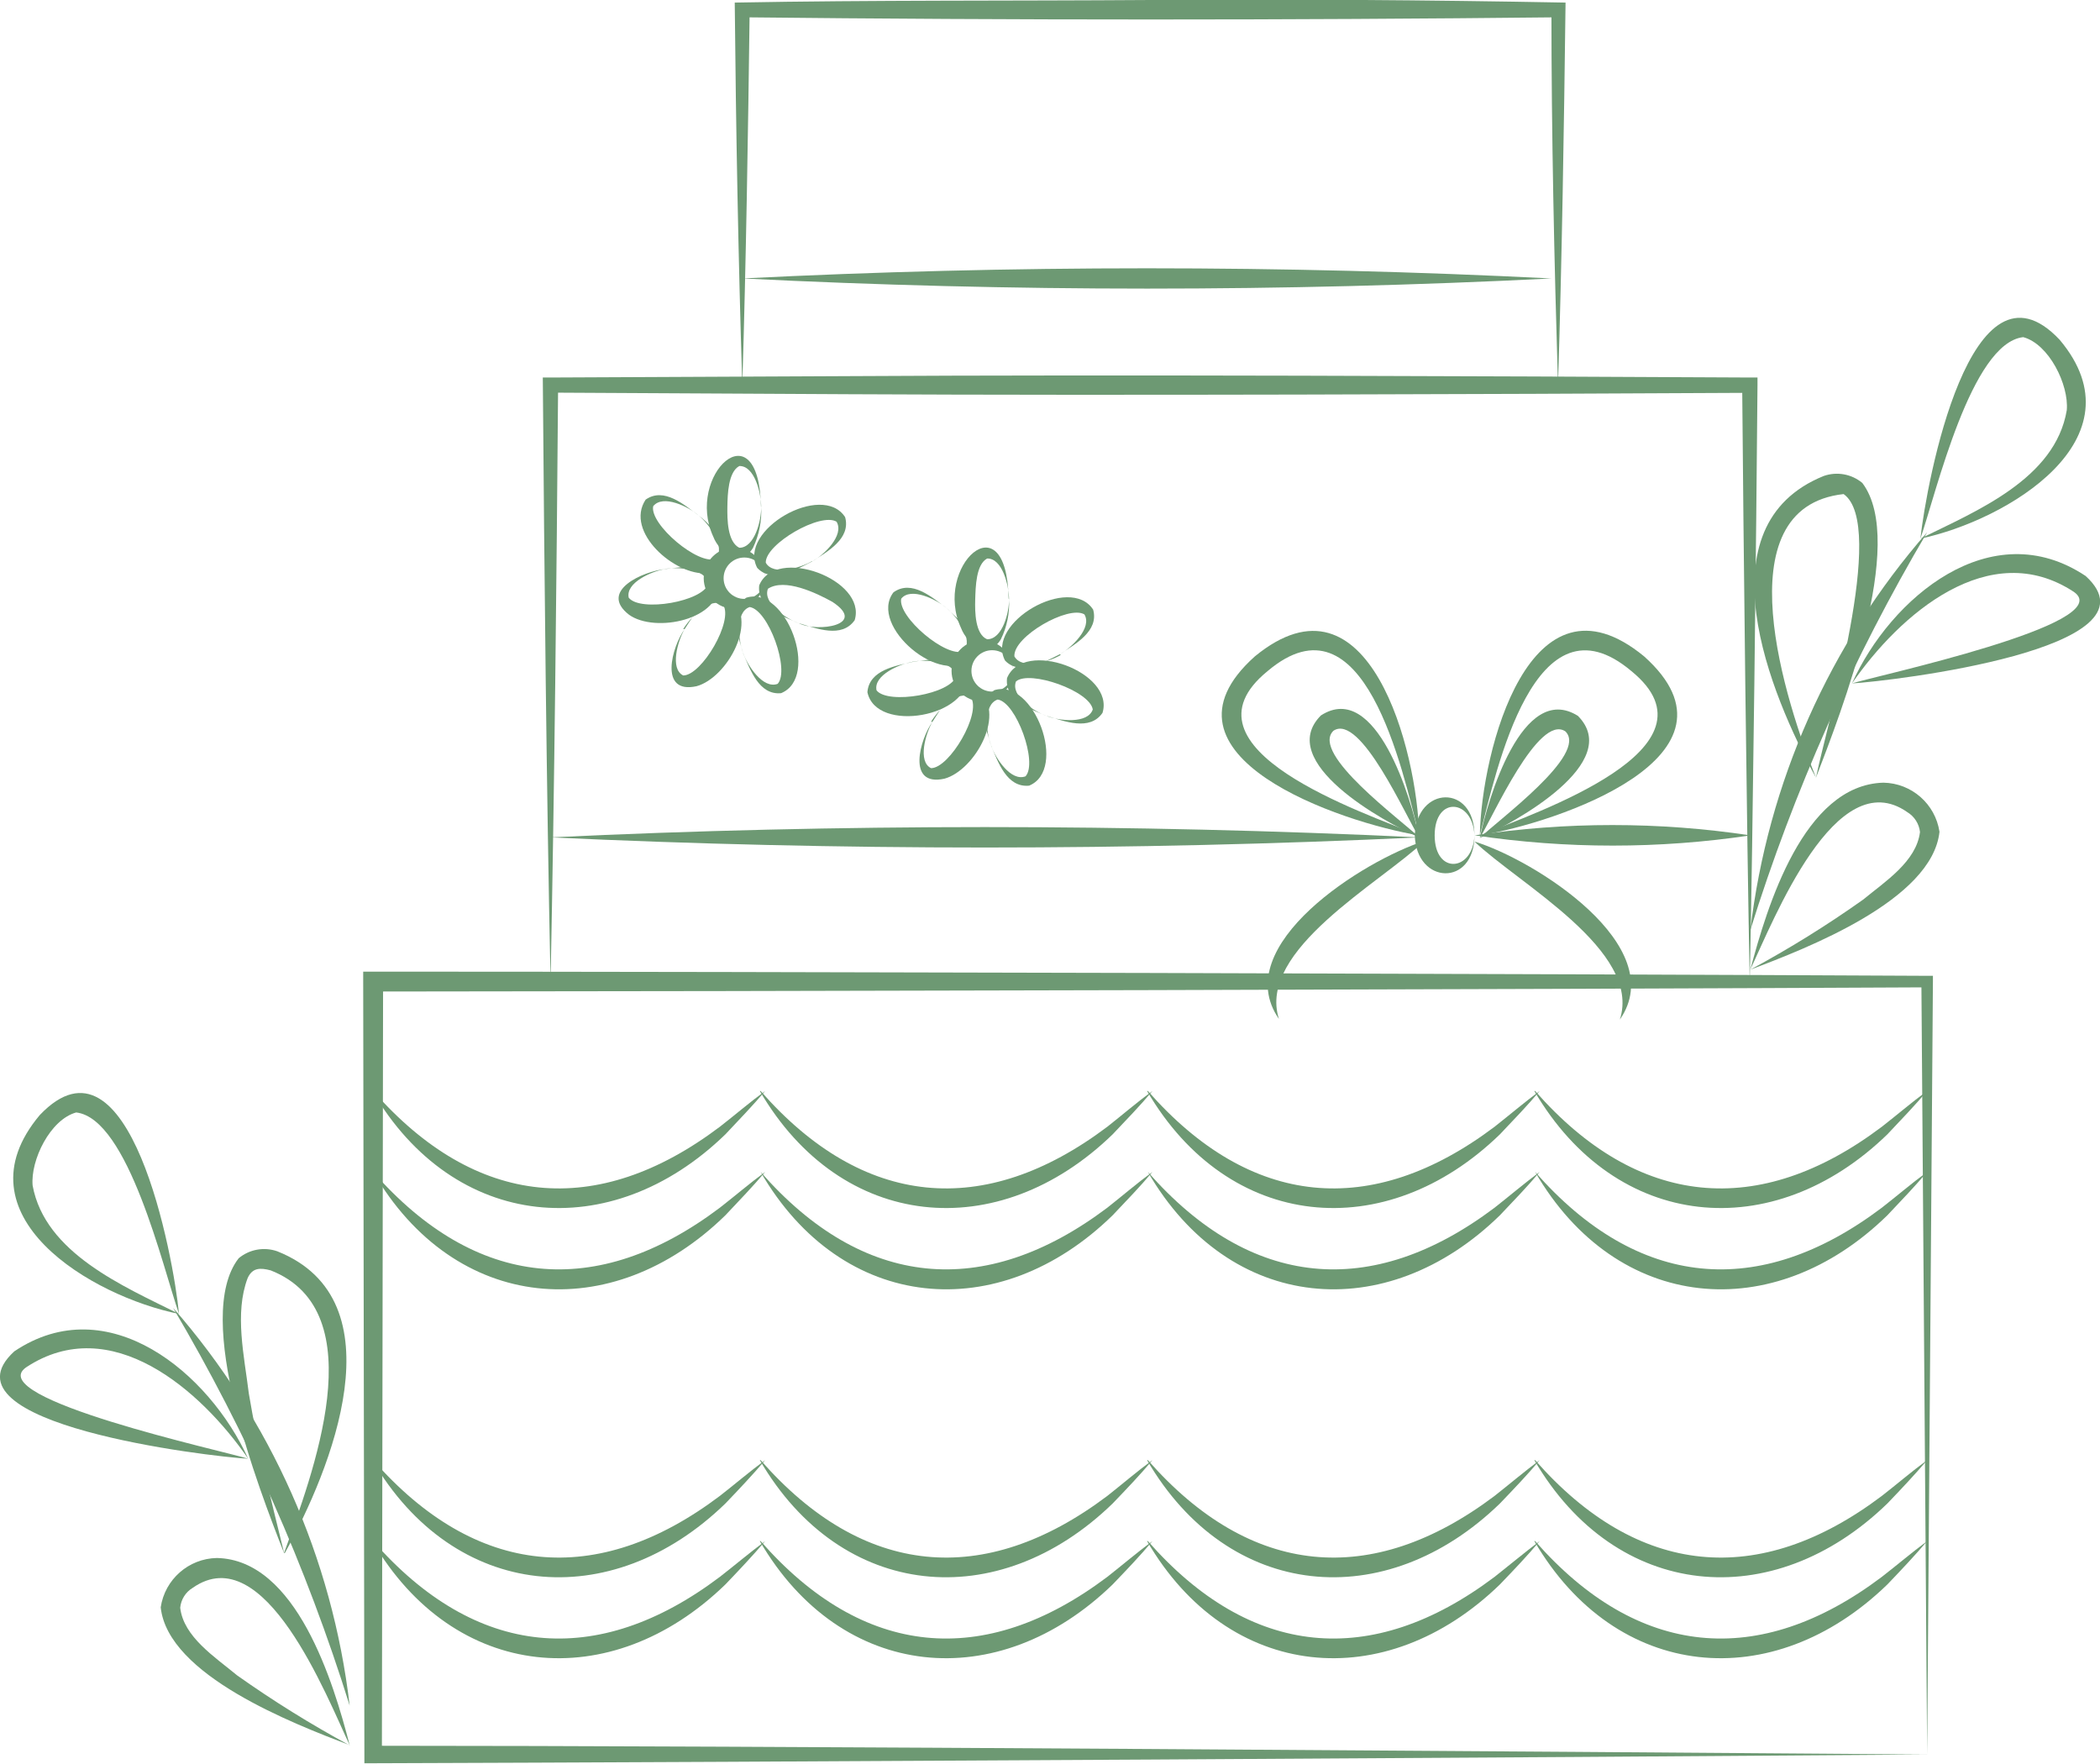
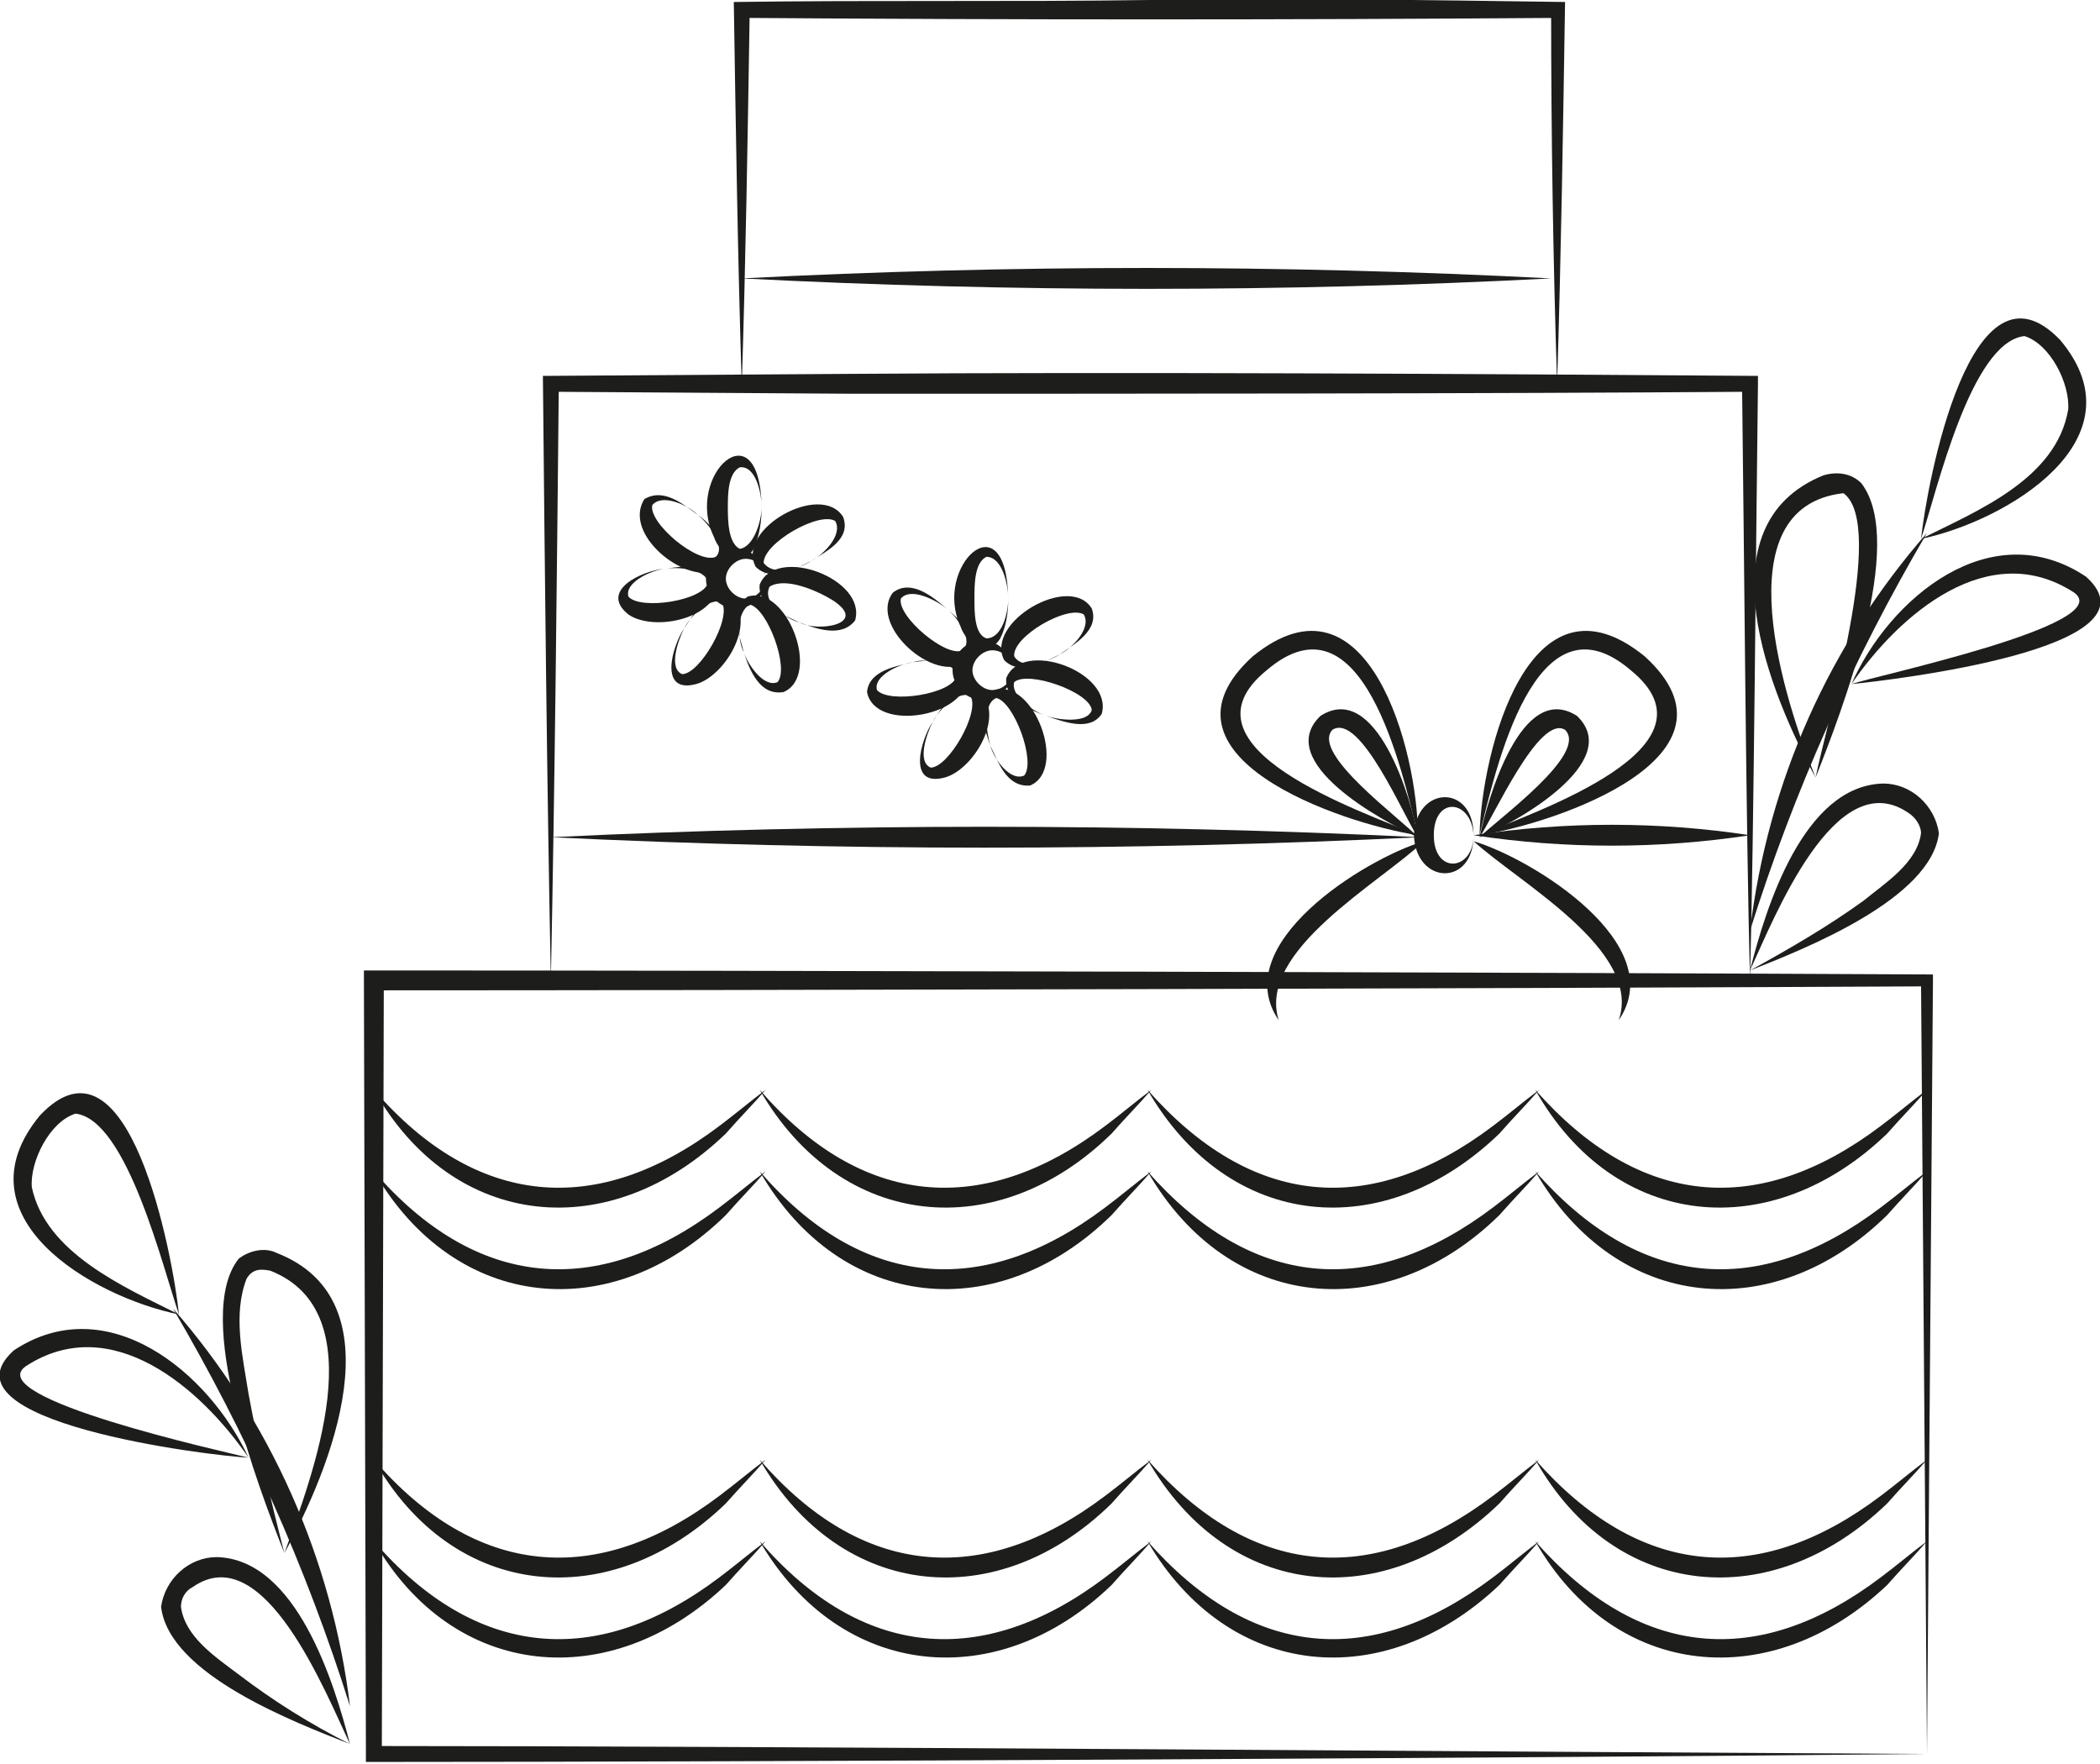
- <svg xmlns="http://www.w3.org/2000/svg" viewBox="0 0 105.58 88.65">
-   <defs>
-     <style>.cls-1{fill:#6d9973;}</style>
-   </defs>
-   <g id="Слой_2" data-name="Слой 2">
-     <g id="Слой_1-2" data-name="Слой 1">
-       <path class="cls-1" d="M96.89,88.21c-19.47.15-58.66.38-78.13.44h-.44v-.44l-.06-38.86v-.5h.5c19.47,0,58.66.11,78.13.21h.29v.29l-.29,38.86Zm0,0L96.6,49.35l.29.29c-19.48.1-58.66.2-78.13.21l.5-.5L19.2,88.21l-.44-.44c19.47,0,58.66.29,78.13.44Z" />
-       <path class="cls-1" d="M27.68,49.35c-.21-10.12-.31-20.25-.39-30.37h.39l15.07-.07c13.43-.08,31.8,0,45.22.07h.39v.38c-.06,7.47-.23,22.52-.39,30-.15-7.48-.32-22.51-.38-30l.38.39c-13.43.07-31.79.14-45.22.07l-15.07-.08.38-.38c-.08,10-.18,20-.38,30Z" />
-       <path class="cls-1" d="M37.32,19.36C37.12,13,37,6.54,36.94.13,43.9,0,50.86.05,57.83,0S71.75,0,78.71.13c-.08,6.41-.18,12.82-.38,19.23C78.14,13.07,78,6.79,78,.5l.37.37q-20.51.22-41,0L37.69.5c-.08,6.29-.18,12.57-.37,18.86Z" />
-       <path class="cls-1" d="M27.68,42.1c14.51-.69,29.15-.69,43.67,0-14.52.68-29.16.68-43.67,0Z" />
-       <path class="cls-1" d="M71.35,42c-3.9-.64-13.85-4-8.26-9,5.74-4.71,8.17,4.78,8.26,9Zm0,0c-.85-3.32-2.77-12.36-7.62-8.26-4.79,3.9,4.81,7.11,7.62,8.26Z" />
-       <path class="cls-1" d="M71.62,42.28c-2.23,2.13-8.43,5.48-7.32,8.95-2.57-3.7,4.31-8,7.32-8.95Z" />
-       <path class="cls-1" d="M74.13,42c0,2.59-2.92,2.49-3,0,.09-2.5,3-2.6,3,0Zm0,0c-.08-1.83-2-2-2,0s1.93,1.82,2,0Z" />
-       <path class="cls-1" d="M71.35,42.1c-1.78-.77-7.26-3.8-4.94-6.13,2.77-1.79,4.56,4.23,4.94,6.13Zm0,0c-.65-1-2.95-6.27-4.31-5.36-1.18,1.15,3.42,4.49,4.31,5.36Z" />
-       <path class="cls-1" d="M74.4,42c2.8-1.15,12.41-4.36,7.62-8.26-4.85-4.09-6.78,4.94-7.62,8.26Zm0,0c.08-4.23,2.51-13.73,8.26-9,5.58,5-4.36,8.37-8.26,9Z" />
-       <path class="cls-1" d="M74.13,42.31c3,.91,9.88,5.25,7.31,8.95,1.12-3.46-5.08-6.82-7.31-8.95Z" />
-       <path class="cls-1" d="M74.4,42.13c.87-.87,5.48-4.21,4.3-5.36-1.35-.9-3.65,4.31-4.3,5.36Zm0,0c.39-1.91,2.13-7.89,4.93-6.14,2.32,2.34-3.15,5.36-4.93,6.14Z" />
-       <path class="cls-1" d="M74.13,42A46.53,46.53,0,0,1,88,42a46.86,46.86,0,0,1-13.84,0Z" />
-       <path class="cls-1" d="M37.32,14A405.06,405.06,0,0,1,78,14a405.06,405.06,0,0,1-40.64,0Z" />
-       <path class="cls-1" d="M18.76,54.85c5.15,5.87,11.25,6.46,17.43,1.8.76-.59,1.49-1.22,2.28-1.8-.63.74-1.3,1.44-2,2.18-5.76,5.59-13.65,4.85-17.75-2.18Z" />
-       <path class="cls-1" d="M38.24,54.85c5.14,5.87,11.24,6.46,17.43,1.8.75-.59,1.48-1.22,2.27-1.8-.62.74-1.3,1.44-2,2.18-5.76,5.59-13.64,4.85-17.74-2.18Z" />
-       <path class="cls-1" d="M57.71,54.85c5.15,5.87,11.24,6.46,17.43,1.8.75-.59,1.49-1.22,2.27-1.8-.62.74-1.3,1.44-2,2.18-5.76,5.59-13.64,4.85-17.74-2.18Z" />
-       <path class="cls-1" d="M77.18,54.85c5.15,5.87,11.25,6.46,17.43,1.8.76-.59,1.49-1.22,2.28-1.8-.63.74-1.3,1.44-2,2.18-5.76,5.59-13.64,4.85-17.75-2.18Z" />
-       <path class="cls-1" d="M18.76,58.92c5.15,5.87,11.25,6.46,17.43,1.8.76-.59,1.49-1.22,2.28-1.8-.63.74-1.3,1.44-2,2.18C30.75,66.69,22.87,66,18.76,58.92Z" />
-       <path class="cls-1" d="M38.24,58.92c5.14,5.87,11.24,6.46,17.43,1.8.75-.59,1.48-1.22,2.27-1.8-.62.74-1.3,1.44-2,2.18C50.22,66.69,42.34,66,38.24,58.92Z" />
-       <path class="cls-1" d="M57.71,58.92c5.15,5.87,11.24,6.46,17.43,1.8.75-.59,1.49-1.22,2.27-1.8-.62.74-1.3,1.44-2,2.18C69.69,66.69,61.81,66,57.71,58.92Z" />
-       <path class="cls-1" d="M77.18,58.92c5.15,5.87,11.25,6.46,17.43,1.8.76-.59,1.49-1.22,2.28-1.8-.63.74-1.3,1.44-2,2.18C89.17,66.69,81.29,66,77.18,58.92Z" />
-       <path class="cls-1" d="M18.76,73.41c5.15,5.87,11.25,6.46,17.43,1.8.76-.59,1.49-1.22,2.28-1.8-.63.74-1.3,1.45-2,2.18-5.76,5.59-13.64,4.86-17.75-2.18Z" />
-       <path class="cls-1" d="M38.24,73.41c5.14,5.87,11.24,6.46,17.43,1.8.75-.59,1.48-1.22,2.27-1.8-.62.74-1.3,1.45-2,2.18-5.76,5.59-13.64,4.86-17.74-2.18Z" />
-       <path class="cls-1" d="M57.71,73.41c5.15,5.87,11.24,6.46,17.43,1.8.75-.59,1.49-1.22,2.27-1.8-.62.74-1.3,1.45-2,2.18-5.76,5.59-13.64,4.86-17.74-2.18Z" />
-       <path class="cls-1" d="M77.18,73.41c5.15,5.87,11.25,6.46,17.43,1.8.76-.59,1.49-1.22,2.28-1.8-.63.74-1.3,1.45-2,2.18-5.76,5.59-13.64,4.86-17.75-2.18Z" />
-       <path class="cls-1" d="M18.76,77.48c5.15,5.87,11.25,6.46,17.43,1.8.76-.59,1.49-1.21,2.28-1.8-.63.74-1.3,1.45-2,2.18-5.76,5.59-13.64,4.86-17.75-2.18Z" />
-       <path class="cls-1" d="M38.24,77.48c5.14,5.87,11.24,6.46,17.43,1.8.75-.59,1.48-1.21,2.27-1.8-.62.74-1.3,1.45-2,2.18-5.76,5.59-13.64,4.86-17.74-2.18Z" />
-       <path class="cls-1" d="M57.71,77.48c5.15,5.87,11.24,6.46,17.43,1.8.75-.59,1.49-1.21,2.27-1.8-.62.74-1.3,1.45-2,2.18-5.76,5.59-13.64,4.86-17.74-2.18Z" />
-       <path class="cls-1" d="M77.18,77.48c5.15,5.87,11.25,6.46,17.43,1.8.76-.59,1.49-1.21,2.28-1.8-.63.74-1.3,1.45-2,2.18-5.76,5.59-13.64,4.86-17.75-2.18Z" />
-       <path class="cls-1" d="M38.27,25.48a4.3,4.3,0,0,1-.41,2.06c-.59,1-1.68.28-2-.56-1.42-3.09,2.29-6.55,2.4-1.5Zm0,0c0-.68-.33-2.07-1.1-2.05-.56.3-.59,1.42-.6,2.05s0,1.76.6,2.06c.77,0,1.11-1.37,1.1-2.06Z" />
-       <path class="cls-1" d="M35.13,25.92c.89.64,2.36,2.63.41,2.9-1.6.13-4.15-2.08-3.08-3.7.92-.65,1.95.27,2.67.8Zm0,0c-.52-.45-1.8-1.08-2.29-.47-.19.91,2.28,3,3.15,2.64.51-.59-.33-1.73-.86-2.17Z" />
-       <path class="cls-1" d="M33.44,28.61c.89-.1,2.24-.38,2.71.64.14,1.92-3.22,2.59-4.52,1.66-1.56-1.2.72-2.19,1.81-2.3Zm0,0c-.68.11-2,.69-1.83,1.44.58.74,3.76.19,4-.71-.12-.76-1.54-.85-2.22-.73Z" />
-       <path class="cls-1" d="M34.42,31.63c.49-.74,1.14-1.95,2.23-1.66,1.56,1.16-.08,4.11-1.63,4.53-1.92.42-1.23-2-.6-2.87Zm0,0c-.35.59-.75,2-.07,2.33.93,0,2.55-2.76,2-3.56-.66-.4-1.64.64-2,1.23Z" />
-       <path class="cls-1" d="M37.36,32.83c-.25-.86-.76-2.14.16-2.78,2-.63,3.72,4,1.75,4.8-1.12.11-1.55-1.2-1.91-2Zm0,0c.23.64,1,1.83,1.74,1.55.62-.7-.47-3.73-1.41-3.86-.73.25-.57,1.66-.33,2.31Z" />
-       <path class="cls-1" d="M40.17,31.34c-.82-.36-2.13-.79-2-1.91.82-2,5.43-.29,4.8,1.75-.65.93-1.93.41-2.78.16Zm0,0c.93.46,3.46.09,1.68-1.08-.81-.45-2.4-1.21-3.24-.66-.28.72.91,1.51,1.56,1.74Z" />
-       <path class="cls-1" d="M40.83,28.23c-.8.4-2,1.13-2.76.32-1-1.89,3.27-4.34,4.42-2.55.3,1.09-.91,1.74-1.66,2.23Zm0,0c.6-.33,1.63-1.32,1.23-2-.8-.49-3.59,1.12-3.56,2.06.37.67,1.74.27,2.33-.08Z" />
-       <path class="cls-1" d="M38.46,29.07a1.54,1.54,0,0,1-3.08,0,1.54,1.54,0,0,1,3.08,0Zm0,0a1,1,0,1,0-2.08,0,1,1,0,1,0,2.08,0Z" />
-       <path class="cls-1" d="M50.73,30.14a4.06,4.06,0,0,1-.41,2c-.59,1-1.68.28-2-.56-1.43-3.08,2.28-6.54,2.39-1.49Zm0,0c0-.69-.33-2.08-1.1-2.06-.56.3-.58,1.42-.6,2.06s0,1.75.6,2c.78,0,1.11-1.37,1.1-2Z" />
-       <path class="cls-1" d="M47.59,30.57c.65.62,1.73,1.47,1.25,2.49-1.45,1.56-5.21-1.59-3.92-3.28.92-.66,1.95.26,2.67.79Zm0,0c-.52-.44-1.8-1.07-2.28-.47-.19.91,2.27,3,3.14,2.64.51-.58-.33-1.73-.86-2.17Z" />
-       <path class="cls-1" d="M45.9,33.27c.89-.11,2.24-.39,2.71.64.26,2.11-4.56,3-5,.89.09-1.13,1.45-1.33,2.32-1.53Zm0,0c-.67.11-2,.68-1.83,1.44.58.73,3.76.18,4-.72-.12-.76-1.54-.85-2.22-.72Z" />
-       <path class="cls-1" d="M46.88,36.29c.49-.75,1.15-2,2.23-1.66,1.56,1.15-.08,4.1-1.63,4.52-1.92.42-1.22-2-.6-2.86Zm0,0c-.35.59-.75,2-.07,2.33.93,0,2.55-2.77,2-3.56-.66-.4-1.64.63-2,1.23Z" />
-       <path class="cls-1" d="M49.83,37.48c-.26-.86-.77-2.14.16-2.78,2-.62,3.71,4,1.75,4.8-1.13.11-1.56-1.2-1.91-2Zm0,0c.22.65,1,1.83,1.73,1.55.63-.69-.47-3.73-1.4-3.86-.74.25-.58,1.67-.33,2.31Z" />
-       <path class="cls-1" d="M52.63,36c-.82-.35-2.13-.78-2-1.91.83-2,5.43-.29,4.8,1.75-.64.93-1.92.42-2.78.16Zm0,0c.64.25,2.06.4,2.31-.33-.14-.93-3.17-2-3.86-1.41-.28.73.9,1.51,1.55,1.74Z" />
-       <path class="cls-1" d="M53.29,32.89c-.79.39-2,1.12-2.76.32-1-1.9,3.27-4.35,4.43-2.56.3,1.09-.92,1.74-1.67,2.24Zm0,0c.6-.34,1.63-1.33,1.23-2C53.73,30.41,50.93,32,51,33c.38.68,1.74.28,2.33-.07Z" />
-       <path class="cls-1" d="M50.92,33.73a1.54,1.54,0,0,1-3.08,0,1.54,1.54,0,1,1,3.08,0Zm0,0a1,1,0,1,0-2.08,0,1,1,0,1,0,2.08,0Z" />
-       <path class="cls-1" d="M88,48.75c.84-3.17,2.68-9.29,6.69-9.4a2.9,2.9,0,0,1,2.82,2.47c-.37,3.43-6.67,5.86-9.51,6.93Zm0,0a54.13,54.13,0,0,0,5.67-3.52c1.12-.92,2.68-1.92,2.86-3.4a1.34,1.34,0,0,0-.64-1c-3.6-2.52-6.71,5.42-7.89,7.91Z" />
-       <path class="cls-1" d="M96.89,26.76a94.89,94.89,0,0,0-8.89,20,37,37,0,0,1,8.89-20Z" />
-       <path class="cls-1" d="M91.3,39.1c-2.31-4.2-5.81-12.66.39-15.17a2,2,0,0,1,1.94.35c2.27,3-1.07,11.53-2.33,14.82Zm0,0c.52-2.61,3.59-12.71,1.39-14.26-6.16.68-2.86,10.59-1.39,14.26Z" />
-       <path class="cls-1" d="M96.55,27.08c.31-2.83,2.53-14.74,7-10,4.21,5-2.66,9.09-7,10Zm0,0c2.82-1.39,6.78-3,7.36-6.46.11-1.27-.89-3.32-2.19-3.67-2.62.3-4.36,7.78-5.17,10.13Z" />
-       <path class="cls-1" d="M93.11,34.36c1.94-4.31,7-8.57,11.75-5.4,4,3.65-9.73,5.28-11.75,5.4Zm0,0c1.1-.36,13.43-3,11.16-4.6-4.25-2.8-8.76,1.12-11.16,4.6Z" />
-       <path class="cls-1" d="M17.58,87.74c-1.17-2.48-4.28-10.44-7.89-7.91a1.31,1.31,0,0,0-.63,1c.17,1.47,1.74,2.47,2.86,3.4a55.71,55.71,0,0,0,5.66,3.52Zm0,0c-2.83-1.08-9.14-3.51-9.5-6.93a2.91,2.91,0,0,1,2.82-2.48c4,.08,5.87,6.26,6.68,9.41Z" />
-       <path class="cls-1" d="M8.7,65.75a36.9,36.9,0,0,1,8.88,20,94.78,94.78,0,0,0-8.88-20Z" />
-       <path class="cls-1" d="M14.28,78.08c1.4-3.88,4.6-12.14-.67-14.21-.53-.14-.92-.14-1.16.39-.67,1.77-.17,3.91.06,5.8.45,2.7,1.12,5.36,1.77,8Zm0,0C13,74.81,9.68,66.24,12,63.26a2,2,0,0,1,1.94-.35c6.18,2.46,2.7,11,.38,15.17Z" />
-       <path class="cls-1" d="M9,66.06c-.81-2.33-2.55-9.83-5.17-10.13-1.31.36-2.3,2.4-2.19,3.67C2.26,63,6.21,64.67,9,66.06Zm0,0c-4.38-.88-11.25-4.94-7-10,4.52-4.75,6.73,7.14,7,10Z" />
-       <path class="cls-1" d="M12.48,73.34c-2.4-3.48-6.91-7.4-11.16-4.6-2.27,1.56,10,4.23,11.16,4.6Zm0,0c-2-.11-15.75-1.75-11.76-5.4,4.72-3.17,9.81,1.1,11.76,5.4Z" />
+ <svg xmlns="http://www.w3.org/2000/svg" version="1.1" id="Слой_1" x="0px" y="0px" viewBox="0 0 105.6 88.7" style="enable-background:new 0 0 105.6 88.7;" xml:space="preserve">
+   <style type="text/css">
+ 	.st0{fill:#1D1D1B;}
+ </style>
+   <g id="Слой_2_00000105398325605508685960000010117049045399082430_">
+     <g id="Слой_1-2">
+       <path class="st0" d="M96.9,88.2c-19.5,0.2-58.7,0.4-78.1,0.4h-0.4v-0.4l-0.1-38.9v-0.5h0.5c19.5,0,58.7,0.1,78.1,0.2h0.3v0.3    L96.9,88.2z M96.9,88.2l-0.3-38.9l0.3,0.3c-19.5,0.1-58.7,0.2-78.1,0.2l0.5-0.5l-0.1,38.9l-0.4-0.4C38.2,87.8,77.4,88.1,96.9,88.2    z" />
+       <path class="st0" d="M27.7,49.3c-0.2-10.1-0.3-20.2-0.4-30.4h0.4l15.1-0.1c13.4-0.1,31.8,0,45.2,0.1h0.4v0.4    c-0.1,7.5-0.2,22.5-0.4,30c-0.2-7.5-0.3-22.5-0.4-30l0.4,0.4c-13.4,0.1-31.8,0.1-45.2,0.1l-15.1-0.1l0.4-0.4    C28,29.4,27.9,39.4,27.7,49.3L27.7,49.3z" />
+       <path class="st0" d="M37.3,19.4C37.1,13,37,6.5,36.9,0.1C43.9,0,50.9,0.1,57.8,0s13.9,0,20.9,0.1c-0.1,6.4-0.2,12.8-0.4,19.2    C78.1,13.1,78,6.8,78,0.5l0.4,0.4C64.7,1,51,1,37.4,0.9l0.3-0.4C37.6,6.8,37.5,13.1,37.3,19.4z" />
+       <path class="st0" d="M27.7,42.1c14.5-0.7,29.2-0.7,43.7,0C56.8,42.8,42.2,42.8,27.7,42.1z" />
+       <path class="st0" d="M71.3,42c-3.9-0.6-13.8-4-8.3-9C68.8,28.3,71.3,37.8,71.3,42z M71.3,42c-0.8-3.3-2.8-12.4-7.6-8.3    C58.9,37.6,68.5,40.8,71.3,42z" />
+       <path class="st0" d="M71.6,42.3c-2.2,2.1-8.4,5.5-7.3,9C61.7,47.5,68.6,43.2,71.6,42.3z" />
+       <path class="st0" d="M74.1,42c0,2.6-2.9,2.5-3,0C71.2,39.5,74.1,39.4,74.1,42z M74.1,42c-0.1-1.8-2-2-2,0S74.1,43.8,74.1,42z" />
+       <path class="st0" d="M71.3,42.1c-1.8-0.8-7.3-3.8-4.9-6.1C69.2,34.2,71,40.2,71.3,42.1z M71.3,42.1c-0.7-1-2.9-6.3-4.3-5.4    C65.9,37.9,70.5,41.2,71.3,42.1z" />
+       <path class="st0" d="M74.4,42c2.8-1.2,12.4-4.4,7.6-8.3C77.2,29.6,75.2,38.7,74.4,42z M74.4,42c0.1-4.2,2.5-13.7,8.3-9    C88.2,38,78.3,41.4,74.4,42z" />
+       <path class="st0" d="M74.1,42.3c3,0.9,9.9,5.2,7.3,9C82.6,47.8,76.4,44.4,74.1,42.3z" />
+       <path class="st0" d="M74.4,42.1c0.9-0.9,5.5-4.2,4.3-5.4C77.4,35.9,75.1,41.1,74.4,42.1z M74.4,42.1c0.4-1.9,2.1-7.9,4.9-6.1    C81.7,38.3,76.2,41.4,74.4,42.1z" />
+       <path class="st0" d="M74.1,42c4.6-0.7,9.3-0.7,13.9,0C83.4,42.7,78.7,42.7,74.1,42L74.1,42z" />
+       <path class="st0" d="M37.3,14c13.6-0.7,27.1-0.7,40.7,0C64.5,14.7,50.9,14.7,37.3,14L37.3,14z" />
+       <path class="st0" d="M18.8,54.8c5.1,5.9,11.2,6.5,17.4,1.8c0.8-0.6,1.5-1.2,2.3-1.8c-0.6,0.7-1.3,1.4-2,2.2    C30.7,62.6,22.8,61.9,18.8,54.8L18.8,54.8z" />
+       <path class="st0" d="M38.2,54.8c5.1,5.9,11.2,6.5,17.4,1.8c0.8-0.6,1.5-1.2,2.3-1.8c-0.6,0.7-1.3,1.4-2,2.2    C50.2,62.6,42.3,61.9,38.2,54.8L38.2,54.8z" />
+       <path class="st0" d="M57.7,54.8c5.2,5.9,11.2,6.5,17.4,1.8c0.8-0.6,1.5-1.2,2.3-1.8c-0.6,0.7-1.3,1.4-2,2.2    C69.6,62.6,61.8,61.9,57.7,54.8L57.7,54.8z" />
+       <path class="st0" d="M77.2,54.8c5.2,5.9,11.2,6.5,17.4,1.8c0.8-0.6,1.5-1.2,2.3-1.8c-0.6,0.7-1.3,1.4-2,2.2    C89.1,62.6,81.2,61.9,77.2,54.8L77.2,54.8z" />
+       <path class="st0" d="M18.8,58.9c5.1,5.9,11.2,6.5,17.4,1.8c0.8-0.6,1.5-1.2,2.3-1.8c-0.6,0.7-1.3,1.4-2,2.2    C30.8,66.7,22.9,66,18.8,58.9z" />
+       <path class="st0" d="M38.2,58.9c5.1,5.9,11.2,6.5,17.4,1.8c0.8-0.6,1.5-1.2,2.3-1.8c-0.6,0.7-1.3,1.4-2,2.2    C50.2,66.7,42.3,66,38.2,58.9z" />
+       <path class="st0" d="M57.7,58.9c5.2,5.9,11.2,6.5,17.4,1.8c0.8-0.6,1.5-1.2,2.3-1.8c-0.6,0.7-1.3,1.4-2,2.2    C69.7,66.7,61.8,66,57.7,58.9z" />
+       <path class="st0" d="M77.2,58.9c5.2,5.9,11.2,6.5,17.4,1.8c0.8-0.6,1.5-1.2,2.3-1.8c-0.6,0.7-1.3,1.4-2,2.2    C89.2,66.7,81.3,66,77.2,58.9z" />
+       <path class="st0" d="M18.8,73.4c5.1,5.9,11.2,6.5,17.4,1.8c0.8-0.6,1.5-1.2,2.3-1.8c-0.6,0.7-1.3,1.4-2,2.2    C30.7,81.2,22.8,80.5,18.8,73.4L18.8,73.4z" />
+       <path class="st0" d="M38.2,73.4c5.1,5.9,11.2,6.5,17.4,1.8c0.8-0.6,1.5-1.2,2.3-1.8c-0.6,0.7-1.3,1.4-2,2.2    C50.2,81.2,42.3,80.5,38.2,73.4L38.2,73.4z" />
+       <path class="st0" d="M57.7,73.4c5.2,5.9,11.2,6.5,17.4,1.8c0.8-0.6,1.5-1.2,2.3-1.8c-0.6,0.7-1.3,1.4-2,2.2    C69.6,81.2,61.8,80.5,57.7,73.4L57.7,73.4z" />
+       <path class="st0" d="M77.2,73.4c5.2,5.9,11.2,6.5,17.4,1.8c0.8-0.6,1.5-1.2,2.3-1.8c-0.6,0.7-1.3,1.4-2,2.2    C89.1,81.2,81.2,80.5,77.2,73.4L77.2,73.4z" />
+       <path class="st0" d="M18.8,77.5c5.1,5.9,11.2,6.5,17.4,1.8c0.8-0.6,1.5-1.2,2.3-1.8c-0.6,0.7-1.3,1.4-2,2.2    C30.7,85.2,22.8,84.5,18.8,77.5L18.8,77.5z" />
+       <path class="st0" d="M38.2,77.5c5.1,5.9,11.2,6.5,17.4,1.8c0.8-0.6,1.5-1.2,2.3-1.8c-0.6,0.7-1.3,1.4-2,2.2    C50.2,85.2,42.3,84.5,38.2,77.5L38.2,77.5z" />
+       <path class="st0" d="M57.7,77.5c5.2,5.9,11.2,6.5,17.4,1.8c0.8-0.6,1.5-1.2,2.3-1.8c-0.6,0.7-1.3,1.4-2,2.2    C69.6,85.2,61.8,84.5,57.7,77.5L57.7,77.5z" />
+       <path class="st0" d="M77.2,77.5c5.2,5.9,11.2,6.5,17.4,1.8c0.8-0.6,1.5-1.2,2.3-1.8c-0.6,0.7-1.3,1.4-2,2.2    C89.1,85.2,81.2,84.5,77.2,77.5L77.2,77.5z" />
+       <path class="st0" d="M38.3,25.5c0,0.7-0.1,1.4-0.4,2.1c-0.6,1-1.7,0.3-2-0.6C34.4,23.9,38.2,20.4,38.3,25.5L38.3,25.5z M38.3,25.5    c0-0.7-0.3-2.1-1.1-2c-0.6,0.3-0.6,1.4-0.6,2s0,1.8,0.6,2.1C37.9,27.5,38.3,26.2,38.3,25.5z" />
+       <path class="st0" d="M35.1,25.9c0.9,0.6,2.4,2.6,0.4,2.9c-1.6,0.1-4.1-2.1-3.1-3.7C33.4,24.5,34.4,25.4,35.1,25.9z M35.1,25.9    c-0.5-0.5-1.8-1.1-2.3-0.5c-0.2,0.9,2.3,3,3.2,2.6C36.5,27.5,35.7,26.4,35.1,25.9z" />
+       <path class="st0" d="M33.4,28.6c0.9-0.1,2.2-0.4,2.7,0.6c0.1,1.9-3.2,2.6-4.5,1.7C30.1,29.7,32.3,28.7,33.4,28.6z M33.4,28.6    c-0.7,0.1-2,0.7-1.8,1.4c0.6,0.7,3.8,0.2,4-0.7C35.5,28.6,34.1,28.5,33.4,28.6L33.4,28.6z" />
+       <path class="st0" d="M34.4,31.6c0.5-0.7,1.1-2,2.2-1.7c1.6,1.2-0.1,4.1-1.6,4.5C33.1,34.9,33.8,32.5,34.4,31.6z M34.4,31.6    c-0.3,0.6-0.8,2-0.1,2.3c0.9,0,2.5-2.8,2-3.6C35.7,30,34.7,31,34.4,31.6L34.4,31.6z" />
+       <path class="st0" d="M37.4,32.8c-0.2-0.9-0.8-2.1,0.2-2.8c2-0.6,3.7,4,1.8,4.8C38.2,35,37.7,33.7,37.4,32.8L37.4,32.8z M37.4,32.8    c0.2,0.6,1,1.8,1.7,1.5c0.6-0.7-0.5-3.7-1.4-3.9C37,30.8,37.1,32.2,37.4,32.8z" />
+       <path class="st0" d="M40.2,31.3c-0.8-0.4-2.1-0.8-2-1.9c0.8-2,5.4-0.3,4.8,1.8C42.3,32.1,41,31.6,40.2,31.3L40.2,31.3z M40.2,31.3    c0.9,0.5,3.5,0.1,1.7-1.1c-0.8-0.5-2.4-1.2-3.2-0.7C38.3,30.3,39.5,31.1,40.2,31.3z" />
+       <path class="st0" d="M40.8,28.2c-0.8,0.4-2,1.1-2.8,0.3c-1-1.9,3.3-4.3,4.4-2.5C42.8,27.1,41.6,27.7,40.8,28.2z M40.8,28.2    c0.6-0.3,1.6-1.3,1.2-2c-0.8-0.5-3.6,1.1-3.6,2.1C38.9,29,40.2,28.6,40.8,28.2L40.8,28.2z" />
+       <path class="st0" d="M38.5,29.1c0,0.9-0.7,1.5-1.5,1.5s-1.5-0.7-1.5-1.5s0.7-1.5,1.5-1.5S38.5,28.2,38.5,29.1z M38.5,29.1    c0-0.6-0.5-1-1-1s-1,0.5-1,1s0.5,1,1,1S38.5,29.6,38.5,29.1z" />
+       <path class="st0" d="M50.7,30.1c0,0.7-0.1,1.4-0.4,2c-0.6,1-1.7,0.3-2-0.6C46.9,28.5,50.6,25,50.7,30.1L50.7,30.1z M50.7,30.1    c0-0.7-0.3-2.1-1.1-2.1c-0.6,0.3-0.6,1.4-0.6,2.1s0,1.8,0.6,2C50.4,32.1,50.7,30.8,50.7,30.1z" />
+       <path class="st0" d="M47.6,30.6c0.7,0.6,1.7,1.5,1.2,2.5c-1.5,1.6-5.2-1.6-3.9-3.3C45.8,29.1,46.9,30,47.6,30.6z M47.6,30.6    c-0.5-0.4-1.8-1.1-2.3-0.5c-0.2,0.9,2.3,3,3.1,2.6C49,32.2,48.1,31,47.6,30.6z" />
+       <path class="st0" d="M45.9,33.3c0.9-0.1,2.2-0.4,2.7,0.6c0.3,2.1-4.6,3-5,0.9C43.7,33.7,45.1,33.5,45.9,33.3L45.9,33.3z     M45.9,33.3c-0.7,0.1-2,0.7-1.8,1.4c0.6,0.7,3.8,0.2,4-0.7C48,33.2,46.5,33.1,45.9,33.3L45.9,33.3z" />
+       <path class="st0" d="M46.9,36.3c0.5-0.8,1.2-2,2.2-1.7c1.6,1.2-0.1,4.1-1.6,4.5C45.6,39.6,46.3,37.2,46.9,36.3z M46.9,36.3    c-0.3,0.6-0.8,2-0.1,2.3c0.9,0,2.5-2.8,2-3.6C48.2,34.7,47.2,35.7,46.9,36.3L46.9,36.3z" />
+       <path class="st0" d="M49.8,37.5c-0.3-0.9-0.8-2.1,0.2-2.8c2-0.6,3.7,4,1.8,4.8C50.6,39.6,50.2,38.3,49.8,37.5L49.8,37.5z     M49.8,37.5c0.2,0.7,1,1.8,1.7,1.5c0.6-0.7-0.5-3.7-1.4-3.9C49.4,35.4,49.6,36.8,49.8,37.5z" />
+       <path class="st0" d="M52.6,36c-0.8-0.3-2.1-0.8-2-1.9c0.8-2,5.4-0.3,4.8,1.8C54.8,36.8,53.5,36.3,52.6,36L52.6,36z M52.6,36    c0.6,0.2,2.1,0.4,2.3-0.3c-0.1-0.9-3.2-2-3.9-1.4C50.8,35,52,35.8,52.6,36z" />
+       <path class="st0" d="M53.3,32.9c-0.8,0.4-2,1.1-2.8,0.3c-1-1.9,3.3-4.4,4.4-2.6C55.3,31.7,54,32.4,53.3,32.9z M53.3,32.9    c0.6-0.3,1.6-1.3,1.2-2C53.7,30.4,50.9,32,51,33C51.4,33.7,52.7,33.3,53.3,32.9L53.3,32.9z" />
+       <path class="st0" d="M50.9,33.7c0,0.9-0.7,1.5-1.5,1.5s-1.5-0.7-1.5-1.5s0.7-1.5,1.5-1.5S50.9,32.9,50.9,33.7z M50.9,33.7    c0-0.6-0.5-1-1-1s-1,0.5-1,1s0.5,1,1,1S50.9,34.3,50.9,33.7z" />
+       <path class="st0" d="M88,48.8c0.8-3.2,2.7-9.3,6.7-9.4c1.4,0,2.6,1.1,2.8,2.5C97.1,45.2,90.8,47.7,88,48.8z M88,48.8    c2-1.1,3.9-2.2,5.7-3.5c1.1-0.9,2.7-1.9,2.9-3.4c0-0.4-0.3-0.8-0.6-1C92.3,38.3,89.2,46.2,88,48.8L88,48.8z" />
+       <path class="st0" d="M96.9,26.8c-3.7,6.3-6.7,13-8.9,20C88.9,39.3,92,32.4,96.9,26.8z" />
+       <path class="st0" d="M91.3,39.1c-2.3-4.2-5.8-12.7,0.4-15.2c0.7-0.2,1.4-0.1,1.9,0.4C95.9,27.3,92.6,35.8,91.3,39.1z M91.3,39.1    c0.5-2.6,3.6-12.7,1.4-14.3C86.5,25.5,89.8,35.4,91.3,39.1z" />
+       <path class="st0" d="M96.6,27.1c0.3-2.8,2.5-14.7,7-10C107.8,22.1,100.9,26.2,96.6,27.1z M96.6,27.1c2.8-1.4,6.8-3,7.4-6.5    c0.1-1.3-0.9-3.3-2.2-3.7C99.1,17.2,97.4,24.7,96.6,27.1z" />
+       <path class="st0" d="M93.1,34.4c1.9-4.3,7-8.6,11.8-5.4C108.9,32.6,95.1,34.2,93.1,34.4z M93.1,34.4c1.1-0.4,13.4-3,11.2-4.6    C100,27,95.5,30.9,93.1,34.4z" />
+       <path class="st0" d="M17.6,87.7c-1.2-2.5-4.3-10.4-7.9-7.9c-0.4,0.2-0.6,0.6-0.6,1c0.2,1.5,1.7,2.5,2.9,3.4    C13.7,85.5,15.6,86.7,17.6,87.7L17.6,87.7z M17.6,87.7c-2.8-1.1-9.1-3.5-9.5-6.9c0.2-1.4,1.4-2.5,2.8-2.5    C14.9,78.4,16.8,84.6,17.6,87.7z" />
+       <path class="st0" d="M8.7,65.8c4.9,5.6,8,12.6,8.9,20C15.4,78.8,12.4,72.1,8.7,65.8z" />
+       <path class="st0" d="M14.3,78.1c1.4-3.9,4.6-12.1-0.7-14.2c-0.5-0.1-0.9-0.1-1.2,0.4c-0.7,1.8-0.2,3.9,0.1,5.8    C13,72.8,13.6,75.4,14.3,78.1L14.3,78.1z M14.3,78.1C13,74.8,9.7,66.2,12,63.3c0.5-0.4,1.3-0.6,1.9-0.3    C20.1,65.4,16.6,73.9,14.3,78.1L14.3,78.1z" />
+       <path class="st0" d="M9,66.1c-0.8-2.3-2.6-9.8-5.2-10.1c-1.3,0.4-2.3,2.4-2.2,3.7C2.3,63,6.2,64.7,9,66.1z M9,66.1    c-4.4-0.9-11.2-4.9-7-10C6.5,51.3,8.7,63.2,9,66.1z" />
+       <path class="st0" d="M12.5,73.3c-2.4-3.5-6.9-7.4-11.2-4.6C-1,70.3,11.3,73,12.5,73.3z M12.5,73.3c-2-0.1-15.8-1.8-11.8-5.4    C5.4,64.8,10.5,69,12.5,73.3z" />
    </g>
  </g>
</svg>
